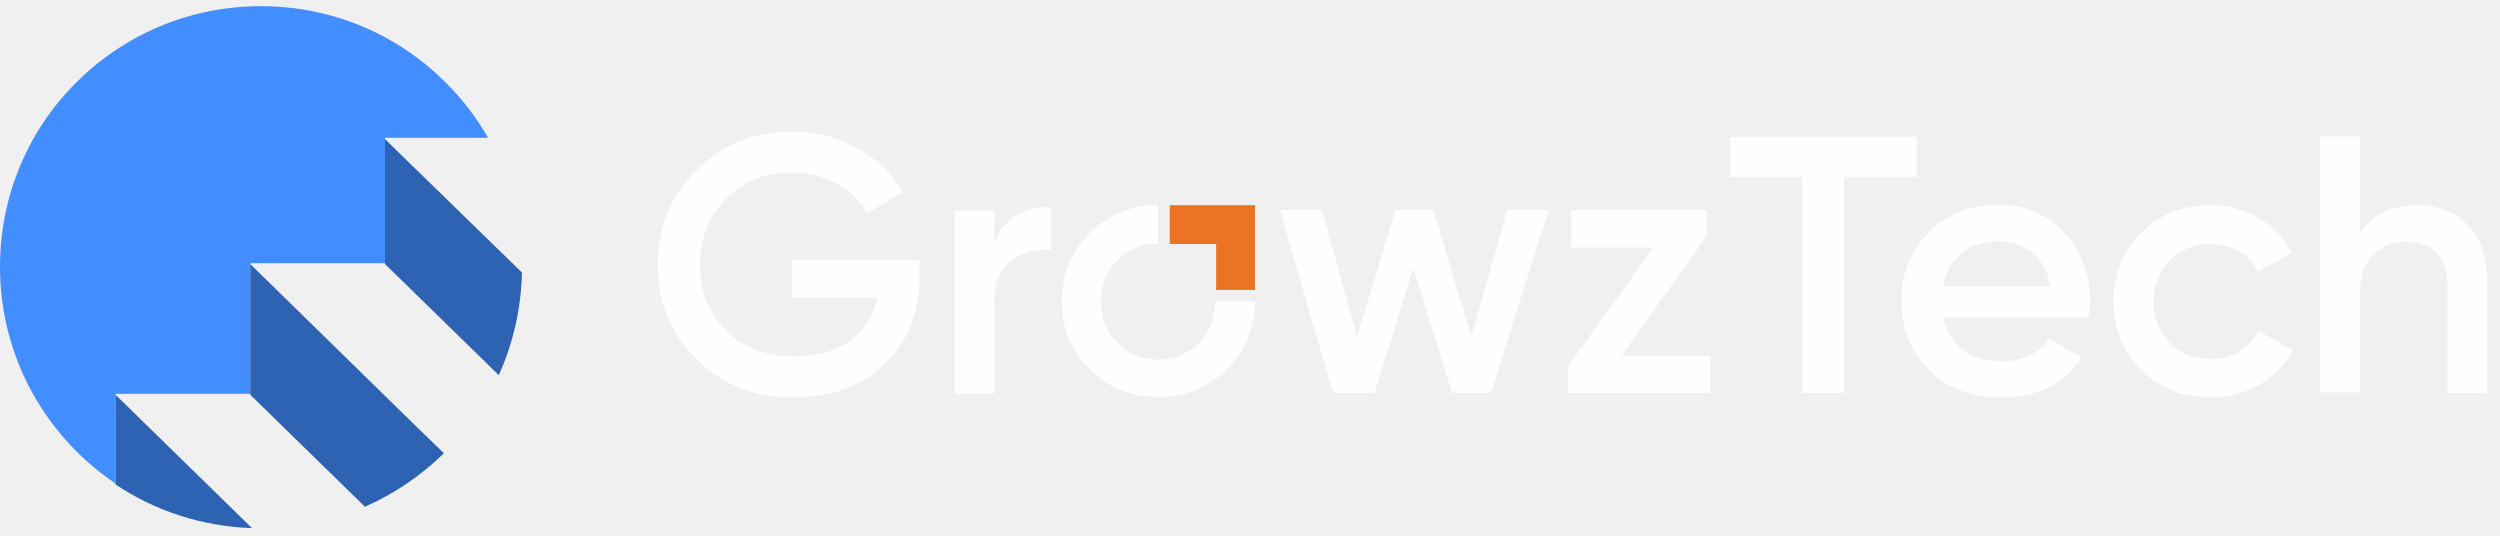
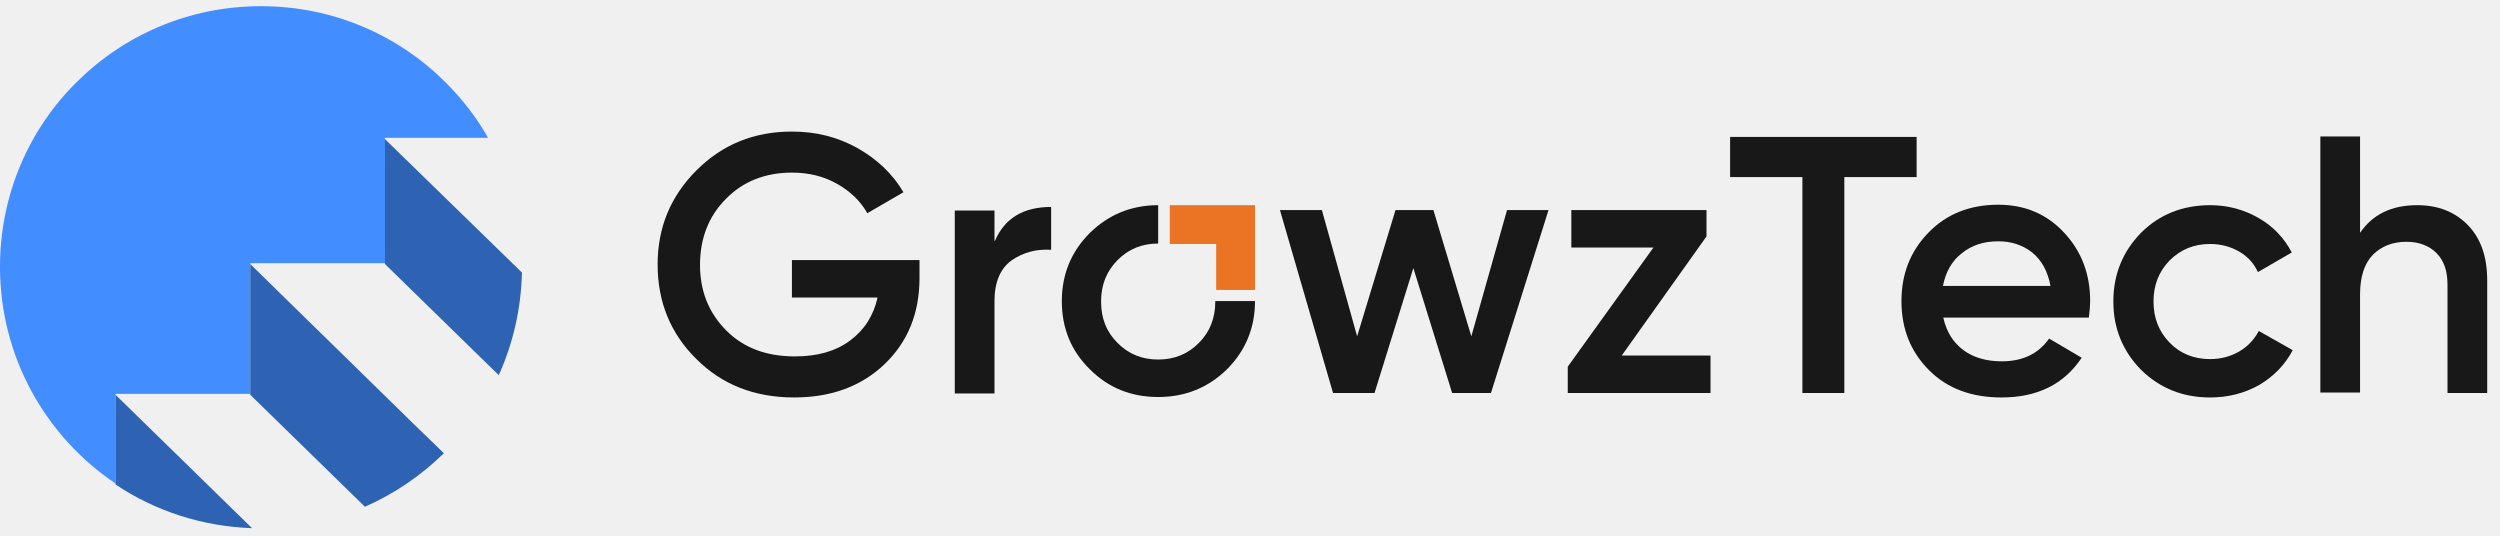
<svg xmlns="http://www.w3.org/2000/svg" width="182" height="39" viewBox="0 0 182 39" fill="none">
-   <path d="M27.997 10.032L28.029 10.065V19.159H18.221V28.675H8.412V35.203C3.345 31.793 0 26.012 0 19.418C0 14.189 2.111 9.415 5.554 6.005C8.997 2.562 13.739 0.451 19 0.451C24.262 0.451 29.003 2.562 32.446 6.005C33.648 7.206 34.687 8.538 35.532 10.032H27.997Z" fill="#428DFF" />
-   <path d="M32.316 32.995C30.66 34.618 28.711 35.95 26.567 36.892L18.221 28.74V19.224L30.27 31.013L32.316 32.995Z" fill="#2E63B3" />
-   <path d="M38 19.841C37.935 22.504 37.35 25.005 36.311 27.311L28.029 19.224V10.13L38 19.841Z" fill="#2E63B3" />
-   <path d="M18.351 38.451C14.68 38.321 11.27 37.184 8.412 35.268V28.74L18.351 38.451Z" fill="#2E63B3" />
-   <path opacity="0.9" d="M66.939 18.964V20.231C66.939 22.796 66.094 24.875 64.405 26.499C62.716 28.123 60.508 28.935 57.812 28.935C54.922 28.935 52.551 27.993 50.699 26.142C48.816 24.29 47.874 21.985 47.874 19.256C47.874 16.561 48.816 14.287 50.699 12.403C52.583 10.52 54.889 9.578 57.65 9.578C59.404 9.578 60.962 9.967 62.424 10.779C63.853 11.591 64.99 12.663 65.769 13.995L63.139 15.521C62.651 14.644 61.904 13.93 60.93 13.378C59.956 12.825 58.851 12.566 57.65 12.566C55.701 12.566 54.077 13.215 52.843 14.482C51.576 15.749 50.959 17.372 50.959 19.289C50.959 21.205 51.609 22.796 52.875 24.063C54.142 25.33 55.798 25.947 57.877 25.947C59.533 25.947 60.865 25.557 61.904 24.778C62.944 23.998 63.593 22.959 63.886 21.66H57.65V18.931H66.939V18.964Z" fill="white" />
-   <path opacity="0.9" d="M72.427 17.535C73.142 15.878 74.506 15.066 76.52 15.066V18.184C75.415 18.119 74.474 18.379 73.629 18.964C72.817 19.549 72.395 20.555 72.395 21.919V28.642H69.504V15.326H72.395V17.535H72.427Z" fill="white" />
-   <path opacity="0.9" d="M109.713 15.294H112.733L108.544 28.61H105.718L102.892 19.516L100.067 28.61H97.046L93.181 15.294H96.234L98.8 24.485L101.593 15.294H104.354L107.114 24.485L109.713 15.294Z" fill="white" />
-   <path opacity="0.9" d="M118.06 25.882H124.523V28.61H114.13V26.694L120.366 18.022H114.39V15.294H124.231V17.21L118.06 25.882Z" fill="white" />
-   <path opacity="0.9" d="M139.528 9.967V12.89H134.267V28.61H131.214V12.89H125.952V9.967H139.528Z" fill="white" />
-   <path opacity="0.9" d="M141.477 23.154C141.704 24.16 142.191 24.94 142.938 25.492C143.685 26.044 144.627 26.304 145.732 26.304C147.258 26.304 148.395 25.752 149.174 24.648L151.545 26.044C150.246 27.993 148.297 28.935 145.699 28.935C143.523 28.935 141.769 28.285 140.438 26.954C139.106 25.622 138.424 23.966 138.424 21.919C138.424 19.938 139.074 18.282 140.405 16.918C141.704 15.586 143.393 14.904 145.472 14.904C147.421 14.904 149.012 15.586 150.279 16.95C151.545 18.314 152.162 19.971 152.162 21.919C152.162 22.212 152.13 22.634 152.065 23.121H141.477V23.154ZM141.444 20.815H149.272C149.077 19.743 148.622 18.931 147.94 18.379C147.226 17.827 146.414 17.567 145.472 17.567C144.4 17.567 143.523 17.86 142.809 18.444C142.094 18.996 141.639 19.808 141.444 20.815Z" fill="white" />
-   <path opacity="0.9" d="M160.899 28.935C158.885 28.935 157.229 28.253 155.865 26.921C154.533 25.557 153.851 23.901 153.851 21.952C153.851 19.971 154.533 18.314 155.865 16.95C157.197 15.619 158.885 14.937 160.899 14.937C162.198 14.937 163.368 15.261 164.439 15.878C165.511 16.495 166.291 17.34 166.843 18.379L164.374 19.808C164.082 19.159 163.627 18.672 163.01 18.314C162.393 17.957 161.679 17.762 160.899 17.762C159.73 17.762 158.756 18.152 157.944 18.964C157.164 19.776 156.774 20.75 156.774 21.952C156.774 23.154 157.164 24.128 157.944 24.94C158.723 25.752 159.73 26.142 160.899 26.142C161.679 26.142 162.393 25.947 163.01 25.59C163.627 25.232 164.115 24.713 164.439 24.096L166.908 25.492C166.356 26.564 165.511 27.408 164.472 28.025C163.368 28.642 162.198 28.935 160.899 28.935Z" fill="white" />
-   <path opacity="0.9" d="M175.969 14.936C177.496 14.936 178.73 15.424 179.672 16.398C180.614 17.372 181.068 18.704 181.068 20.425V28.61H178.178V20.718C178.178 19.711 177.918 18.964 177.366 18.412C176.846 17.892 176.099 17.599 175.19 17.599C174.183 17.599 173.371 17.924 172.754 18.541C172.137 19.159 171.812 20.133 171.812 21.432V28.577H168.921V9.935H171.812V16.95C172.721 15.618 174.085 14.936 175.969 14.936Z" fill="white" />
-   <path opacity="0.9" d="M88.472 21.952C88.472 23.154 88.082 24.16 87.27 24.972C86.458 25.784 85.484 26.174 84.315 26.174C83.145 26.174 82.171 25.784 81.359 24.972C80.547 24.16 80.157 23.186 80.157 21.952C80.157 20.75 80.547 19.743 81.359 18.931C82.171 18.119 83.145 17.73 84.315 17.73V14.937C82.366 14.937 80.709 15.619 79.345 16.95C77.981 18.314 77.299 19.971 77.299 21.919C77.299 23.901 77.981 25.557 79.345 26.889C80.709 28.253 82.366 28.902 84.315 28.902C86.296 28.902 87.952 28.22 89.316 26.889C90.68 25.525 91.362 23.868 91.362 21.919H88.472V21.952Z" fill="white" />
-   <path d="M88.537 14.937H85.159V17.762H88.537V21.108H91.362V17.762V14.937H88.537Z" fill="#EB7424" />
+   <path d="M27.997 10.032L28.029 10.065V19.159H18.221V28.675H8.412V35.203C3.345 31.793 0 26.012 0 19.419C0 14.19 2.111 9.415 5.554 6.005C8.997 2.562 13.739 0.451 19 0.451C24.262 0.451 29.003 2.562 32.446 6.005C33.648 7.207 34.687 8.538 35.532 10.032H27.997Z" fill="#428DFF" />
+   <path d="M32.315 32.995C30.658 34.618 28.709 35.95 26.566 36.892L18.219 28.74V19.224L30.268 31.013L32.315 32.995Z" fill="#2E63B3" />
+   <path d="M37.998 19.841C37.933 22.504 37.349 25.005 36.309 27.311L28.027 19.224V10.13L37.998 19.841Z" fill="#2E63B3" />
+   <path d="M18.349 38.451C14.678 38.321 11.268 37.185 8.41 35.269V28.74L18.349 38.451Z" fill="#2E63B3" />
+   <path opacity="0.9" d="M66.94 18.964V20.231C66.94 22.797 66.096 24.876 64.407 26.5C62.718 28.123 60.509 28.935 57.813 28.935C54.923 28.935 52.552 27.994 50.701 26.142C48.817 24.291 47.875 21.985 47.875 19.257C47.875 16.561 48.817 14.287 50.701 12.404C52.584 10.52 54.89 9.578 57.651 9.578C59.405 9.578 60.964 9.968 62.425 10.78C63.855 11.592 64.991 12.664 65.771 13.995L63.14 15.522C62.653 14.645 61.906 13.93 60.931 13.378C59.957 12.826 58.853 12.566 57.651 12.566C55.702 12.566 54.078 13.216 52.844 14.482C51.578 15.749 50.961 17.373 50.961 19.289C50.961 21.206 51.61 22.797 52.877 24.064C54.143 25.33 55.8 25.947 57.878 25.947C59.535 25.947 60.866 25.558 61.906 24.778C62.945 23.999 63.595 22.959 63.887 21.66H57.651V18.932H66.94V18.964Z" fill="black" />
+   <path opacity="0.9" d="M72.431 17.535C73.145 15.878 74.51 15.066 76.523 15.066V18.184C75.419 18.119 74.477 18.379 73.633 18.964C72.821 19.549 72.398 20.555 72.398 21.919V28.642H69.508V15.326H72.398V17.535H72.431Z" fill="black" />
+   <path opacity="0.9" d="M109.711 15.294H112.732L108.542 28.61H105.716L102.891 19.516L100.065 28.61H97.045L93.18 15.294H96.233L98.799 24.485L101.592 15.294H104.352L107.113 24.485L109.711 15.294Z" fill="black" />
+   <path opacity="0.9" d="M118.063 25.882H124.526V28.61H114.133V26.694L120.369 18.022H114.393V15.294H124.234V17.21L118.063 25.882Z" fill="black" />
+   <path opacity="0.9" d="M139.529 9.968V12.891H134.268V28.61H131.215V12.891H125.953V9.968H139.529Z" fill="black" />
+   <path opacity="0.9" d="M141.479 23.154C141.706 24.161 142.193 24.94 142.94 25.492C143.687 26.044 144.629 26.304 145.733 26.304C147.26 26.304 148.397 25.752 149.176 24.648L151.547 26.044C150.248 27.993 148.299 28.935 145.701 28.935C143.525 28.935 141.771 28.285 140.439 26.954C139.108 25.622 138.426 23.966 138.426 21.92C138.426 19.939 139.075 18.282 140.407 16.918C141.706 15.586 143.395 14.904 145.474 14.904C147.422 14.904 149.014 15.586 150.28 16.95C151.547 18.314 152.164 19.971 152.164 21.92C152.164 22.212 152.132 22.634 152.067 23.121H141.479V23.154ZM141.446 20.815H149.274C149.079 19.744 148.624 18.932 147.942 18.38C147.227 17.827 146.416 17.567 145.474 17.567C144.402 17.567 143.525 17.86 142.81 18.445C142.096 18.997 141.641 19.809 141.446 20.815Z" fill="black" />
+   <path opacity="0.9" d="M160.899 28.935C158.886 28.935 157.229 28.253 155.865 26.921C154.534 25.557 153.852 23.901 153.852 21.952C153.852 19.971 154.534 18.314 155.865 16.95C157.197 15.619 158.886 14.937 160.899 14.937C162.199 14.937 163.368 15.261 164.44 15.878C165.511 16.495 166.291 17.34 166.843 18.379L164.375 19.808C164.082 19.159 163.628 18.672 163.011 18.314C162.393 17.957 161.679 17.762 160.899 17.762C159.73 17.762 158.756 18.152 157.944 18.964C157.164 19.776 156.775 20.75 156.775 21.952C156.775 23.154 157.164 24.128 157.944 24.94C158.723 25.752 159.73 26.142 160.899 26.142C161.679 26.142 162.393 25.947 163.011 25.59C163.628 25.232 164.115 24.713 164.44 24.096L166.908 25.492C166.356 26.564 165.511 27.408 164.472 28.025C163.368 28.642 162.199 28.935 160.899 28.935Z" fill="black" />
+   <path opacity="0.9" d="M175.97 14.937C177.496 14.937 178.73 15.424 179.672 16.399C180.614 17.373 181.069 18.705 181.069 20.426V28.611H178.178V20.718C178.178 19.712 177.918 18.965 177.366 18.413C176.847 17.893 176.1 17.601 175.19 17.601C174.183 17.601 173.371 17.925 172.754 18.542C172.137 19.16 171.812 20.134 171.812 21.433V28.578H168.922V9.936H171.812V16.951C172.722 15.619 174.086 14.937 175.97 14.937Z" fill="black" />
+   <path opacity="0.9" d="M88.473 21.952C88.473 23.154 88.084 24.16 87.272 24.972C86.46 25.784 85.485 26.174 84.316 26.174C83.147 26.174 82.173 25.784 81.361 24.972C80.549 24.16 80.159 23.186 80.159 21.952C80.159 20.75 80.549 19.743 81.361 18.931C82.173 18.119 83.147 17.73 84.316 17.73V14.937C82.367 14.937 80.711 15.619 79.347 16.95C77.983 18.314 77.301 19.971 77.301 21.919C77.301 23.901 77.983 25.557 79.347 26.889C80.711 28.253 82.367 28.902 84.316 28.902C86.297 28.902 87.954 28.22 89.318 26.889C90.682 25.525 91.364 23.868 91.364 21.919H88.473V21.952Z" fill="black" />
+   <path d="M88.538 14.937H85.16V17.762H88.538V21.108H91.364V17.762V14.937H88.538Z" fill="#EB7424" />
</svg>
